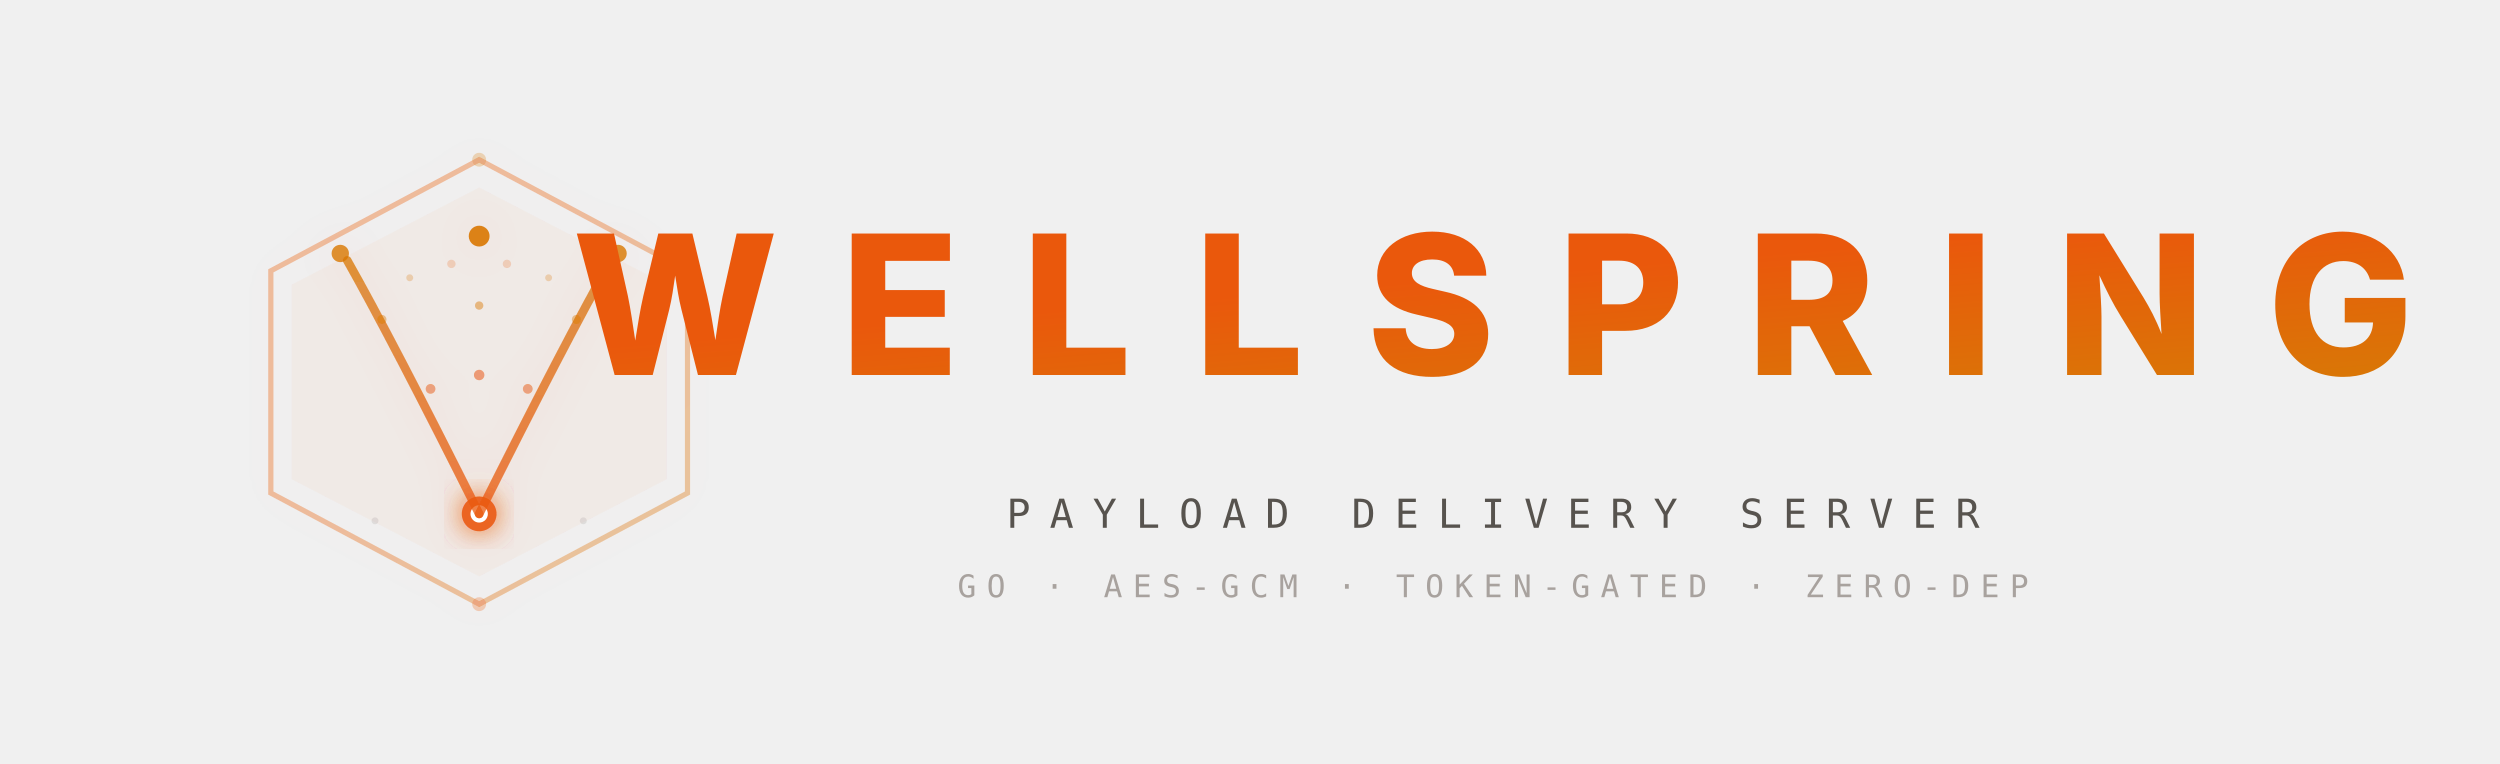
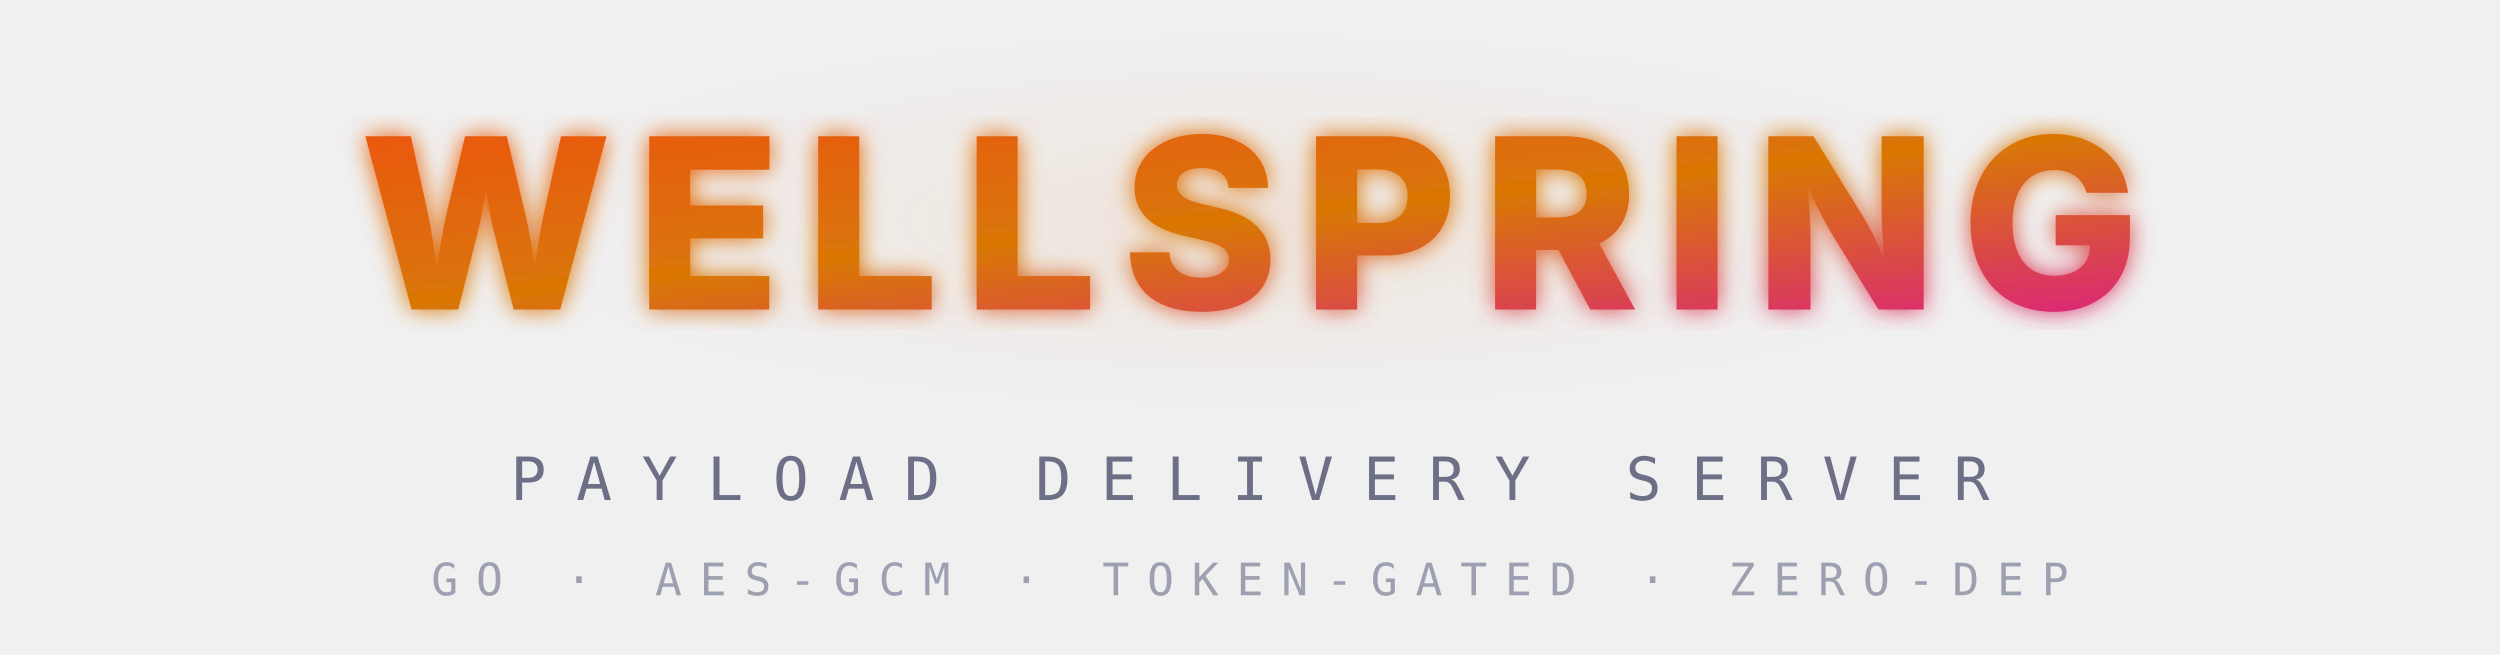
- <svg xmlns="http://www.w3.org/2000/svg" viewBox="0 0 720 220" fill="none">
+ <svg xmlns="http://www.w3.org/2000/svg" viewBox="0 0 420 110" fill="none">
  <defs>
-     <linearGradient id="g1" x1="0%" y1="0%" x2="100%" y2="100%">
+     <linearGradient id="grad" x1="0%" y1="0%" x2="100%" y2="100%">
      <stop offset="0%" stop-color="#ea580c" />
-       <stop offset="40%" stop-color="#ea580c" />
-       <stop offset="100%" stop-color="#d97706" />
+       <stop offset="50%" stop-color="#d97706" />
+       <stop offset="100%" stop-color="#db2777" />
    </linearGradient>
-     <linearGradient id="g2" x1="0%" y1="100%" x2="0%" y2="0%">
-       <stop offset="0%" stop-color="#ea580c" />
-       <stop offset="100%" stop-color="#d97706" />
-     </linearGradient>
-     <linearGradient id="g3" x1="0%" y1="0%" x2="100%" y2="0%">
-       <stop offset="0%" stop-color="#a8a29e" />
-       <stop offset="50%" stop-color="#78716c" />
-       <stop offset="100%" stop-color="#a8a29e" />
-     </linearGradient>
-     <filter id="softglow" x="-30%" y="-30%" width="160%" height="160%">
-       <feGaussianBlur in="SourceAlpha" stdDeviation="6" result="blur" />
-       <feFlood flood-color="#ea580c" flood-opacity="0.1" result="color" />
-       <feComposite in="color" in2="blur" operator="in" result="shadow" />
-       <feComposite in="SourceGraphic" in2="shadow" operator="over" />
-     </filter>
-     <filter id="nodeglow" x="-50%" y="-50%" width="200%" height="200%">
-       <feGaussianBlur in="SourceGraphic" stdDeviation="4" result="blur" />
+     <radialGradient id="glow" cx="50%" cy="40%" r="40%">
+       <stop offset="0%" stop-color="#ea580c" stop-opacity="0.1" />
+       <stop offset="50%" stop-color="#d97706" stop-opacity="0.04" />
+       <stop offset="100%" stop-color="#db2777" stop-opacity="0" />
+     </radialGradient>
+     <filter id="textglow">
+       <feGaussianBlur in="SourceGraphic" stdDeviation="2" result="blur" />
      <feComposite in="SourceGraphic" in2="blur" operator="over" />
    </filter>
  </defs>
-   <g transform="translate(58, 40)" filter="url(#softglow)">
-     <path d="M 80 6 L 140 38 L 140 102 L 80 134 L 20 102 L 20 38 Z" fill="none" stroke="url(#g1)" stroke-width="1.5" opacity="0.35" />
-     <path d="M 80 14 L 134 42 L 134 98 L 80 126 L 26 98 L 26 42 Z" fill="#ea580c" opacity="0.04" />
-     <line x1="40" y1="108" x2="120" y2="108" stroke="url(#g3)" stroke-width="2" opacity="0.7" stroke-linecap="round" />
-     <circle cx="80" cy="108" r="5" fill="#ea580c" opacity="0.9" filter="url(#nodeglow)" />
-     <circle cx="80" cy="108" r="2.5" fill="#ffffff" />
-     <path d="M 80 108 Q 80 60 80 30" stroke="url(#g2)" stroke-width="3" fill="none" stroke-linecap="round" opacity="0.85" />
-     <path d="M 80 108 Q 55 58 42 35" stroke="url(#g2)" stroke-width="2.5" fill="none" stroke-linecap="round" opacity="0.75" />
-     <path d="M 80 108 Q 105 58 118 35" stroke="url(#g2)" stroke-width="2.5" fill="none" stroke-linecap="round" opacity="0.75" />
-     <circle cx="80" cy="28" r="3" fill="#d97706" opacity="0.9" />
-     <circle cx="40" cy="33" r="2.5" fill="#d97706" opacity="0.8" />
-     <circle cx="120" cy="33" r="2.5" fill="#d97706" opacity="0.8" />
-     <circle cx="80" cy="68" r="1.5" fill="#ea580c" opacity="0.55" />
-     <circle cx="80" cy="48" r="1.2" fill="#d97706" opacity="0.45" />
-     <circle cx="66" cy="72" r="1.4" fill="#ea580c" opacity="0.5" />
-     <circle cx="52" cy="52" r="1.3" fill="#d97706" opacity="0.4" />
-     <circle cx="94" cy="72" r="1.4" fill="#ea580c" opacity="0.5" />
-     <circle cx="108" cy="52" r="1.3" fill="#d97706" opacity="0.4" />
-     <circle cx="60" cy="40" r="1" fill="#d97706" opacity="0.25" />
-     <circle cx="100" cy="40" r="1" fill="#d97706" opacity="0.25" />
-     <circle cx="72" cy="36" r="1.2" fill="#ea580c" opacity="0.2" />
-     <circle cx="88" cy="36" r="1.2" fill="#ea580c" opacity="0.2" />
-     <circle cx="80" cy="6" r="2" fill="#d97706" opacity="0.25" />
-     <circle cx="80" cy="134" r="2" fill="#ea580c" opacity="0.25" />
-     <circle cx="50" cy="110" r="1" fill="#a8a29e" opacity="0.25" />
-     <circle cx="110" cy="110" r="1" fill="#a8a29e" opacity="0.25" />
-   </g>
-   <text x="430" y="108" font-family="'SF Pro Display', 'Inter', 'Segoe UI', 'Helvetica Neue', Arial, sans-serif" font-size="56" font-weight="800" letter-spacing="18" fill="url(#g1)" text-anchor="middle">WELLSPRING</text>
-   <line x1="280" y1="128" x2="580" y2="128" stroke="url(#g1)" stroke-width="0.8" opacity="0.2" />
-   <text x="430" y="152" font-family="'SF Mono', 'JetBrains Mono', 'Fira Code', 'Cascadia Code', monospace" font-size="11.5" font-weight="400" letter-spacing="5.5" fill="#57534e" text-anchor="middle">PAYLOAD DELIVERY SERVER</text>
-   <text x="430" y="172" font-family="'SF Mono', 'JetBrains Mono', 'Fira Code', monospace" font-size="9" font-weight="400" letter-spacing="3" fill="#a8a29e" text-anchor="middle">GO  ·  AES-GCM  ·  TOKEN-GATED  ·  ZERO-DEP</text>
+   <ellipse cx="210" cy="45" rx="160" ry="40" fill="url(#glow)" />
+   <text x="210" y="52" text-anchor="middle" font-family="'Inter', 'SF Pro Display', 'Segoe UI', 'Helvetica Neue', Arial, sans-serif" font-size="40" font-weight="800" fill="url(#grad)" letter-spacing="4" filter="url(#textglow)">WELLSPRING</text>
+   <line x1="105" y1="68" x2="315" y2="68" stroke="url(#grad)" stroke-width="0.6" opacity="0.2" />
+   <text x="210" y="84" text-anchor="middle" font-family="'JetBrains Mono', 'SF Mono', 'Fira Code', 'Cascadia Code', monospace" font-size="10" font-weight="400" fill="#6c6f85" letter-spacing="5">PAYLOAD DELIVERY SERVER</text>
+   <text x="210" y="100" text-anchor="middle" font-family="'JetBrains Mono', 'SF Mono', 'Fira Code', monospace" font-size="7.5" font-weight="400" fill="#9ca0b0" letter-spacing="3">GO · AES-GCM · TOKEN-GATED · ZERO-DEP</text>
</svg>
